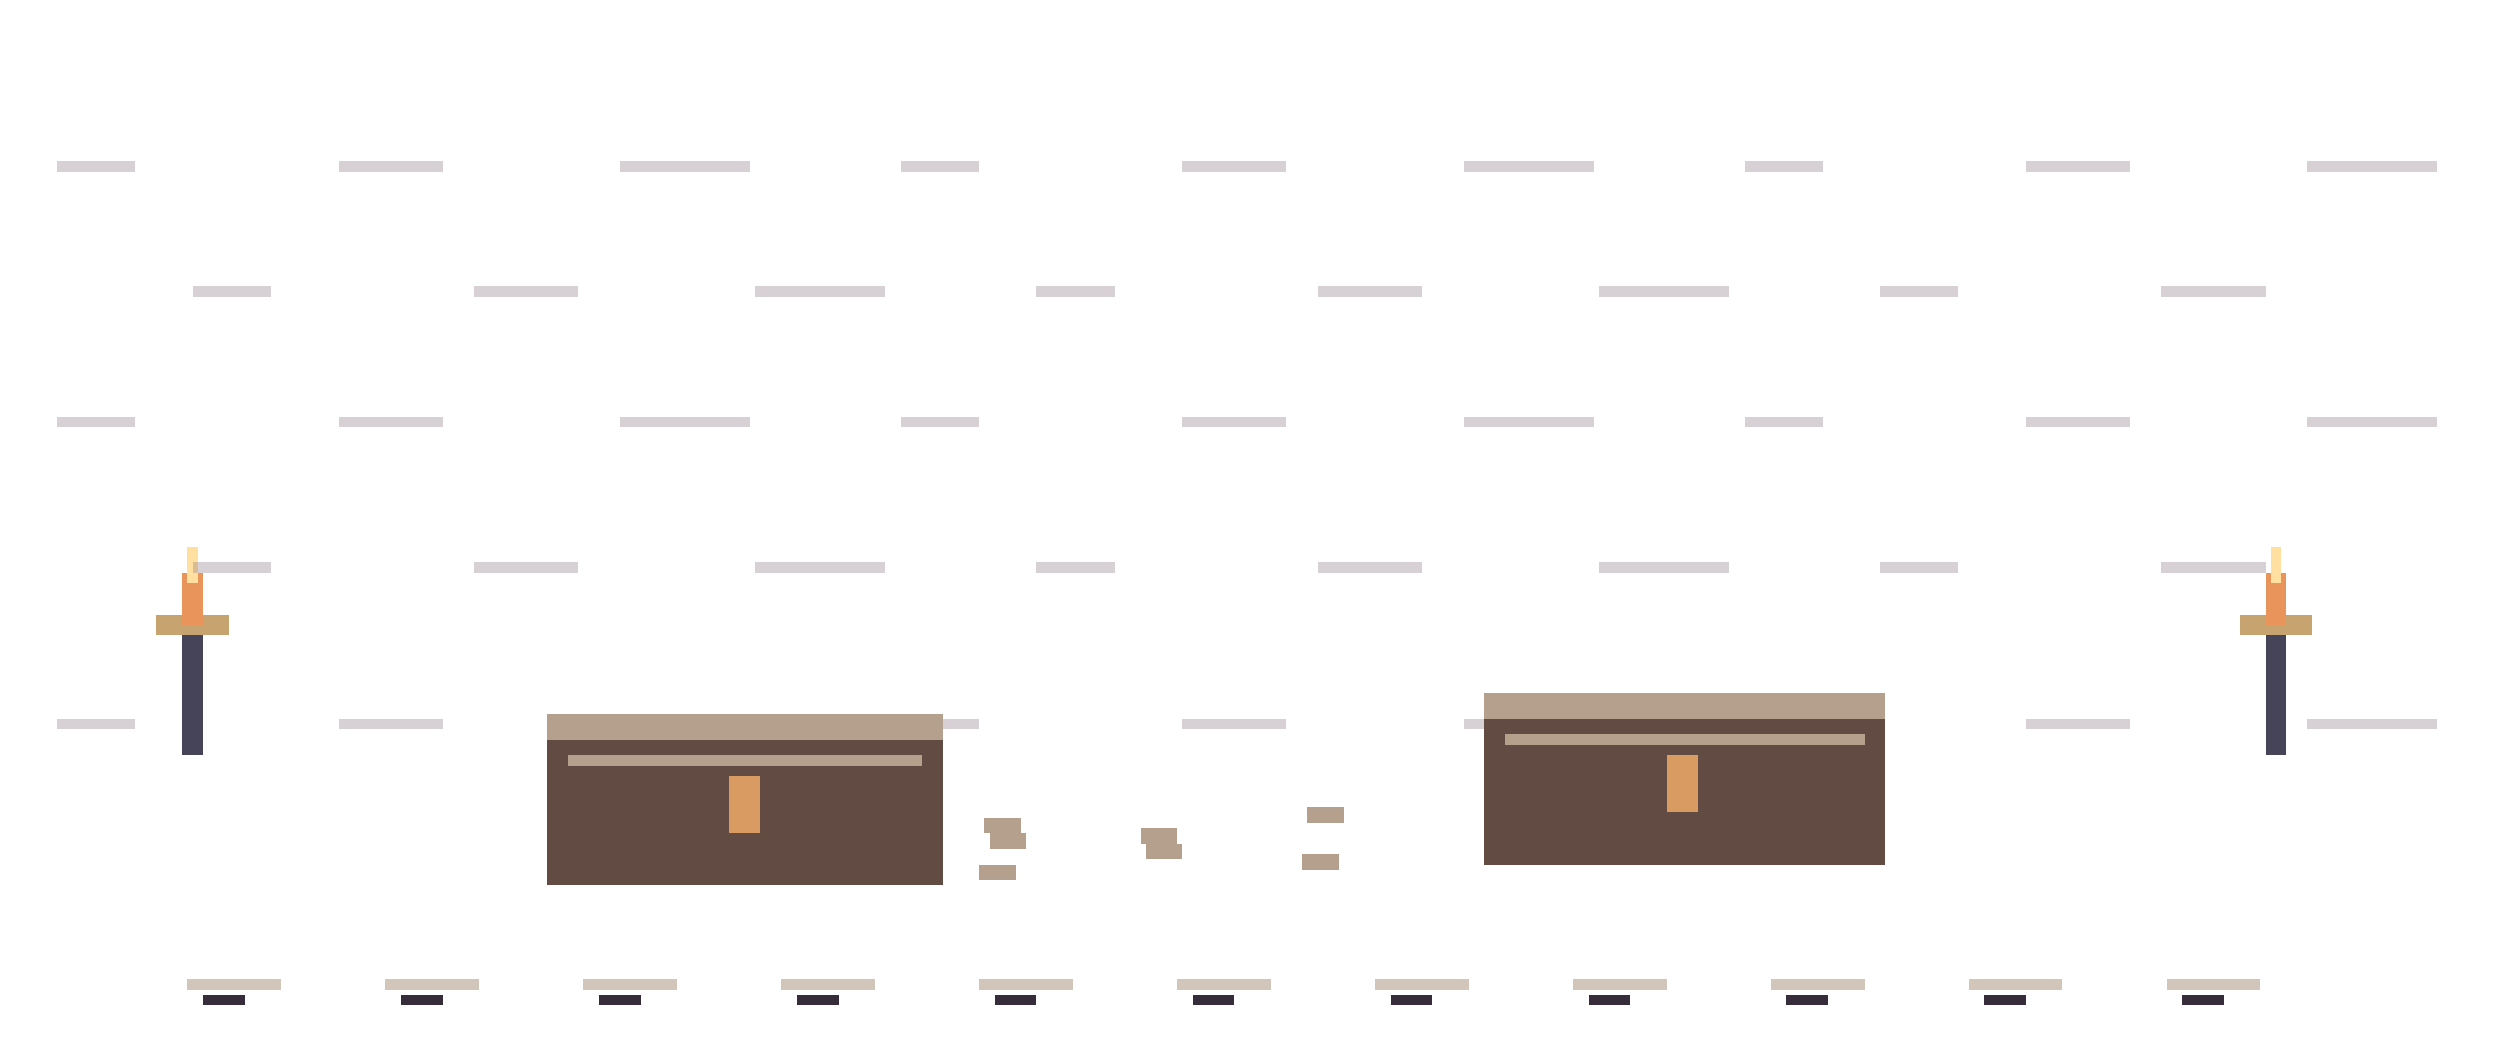
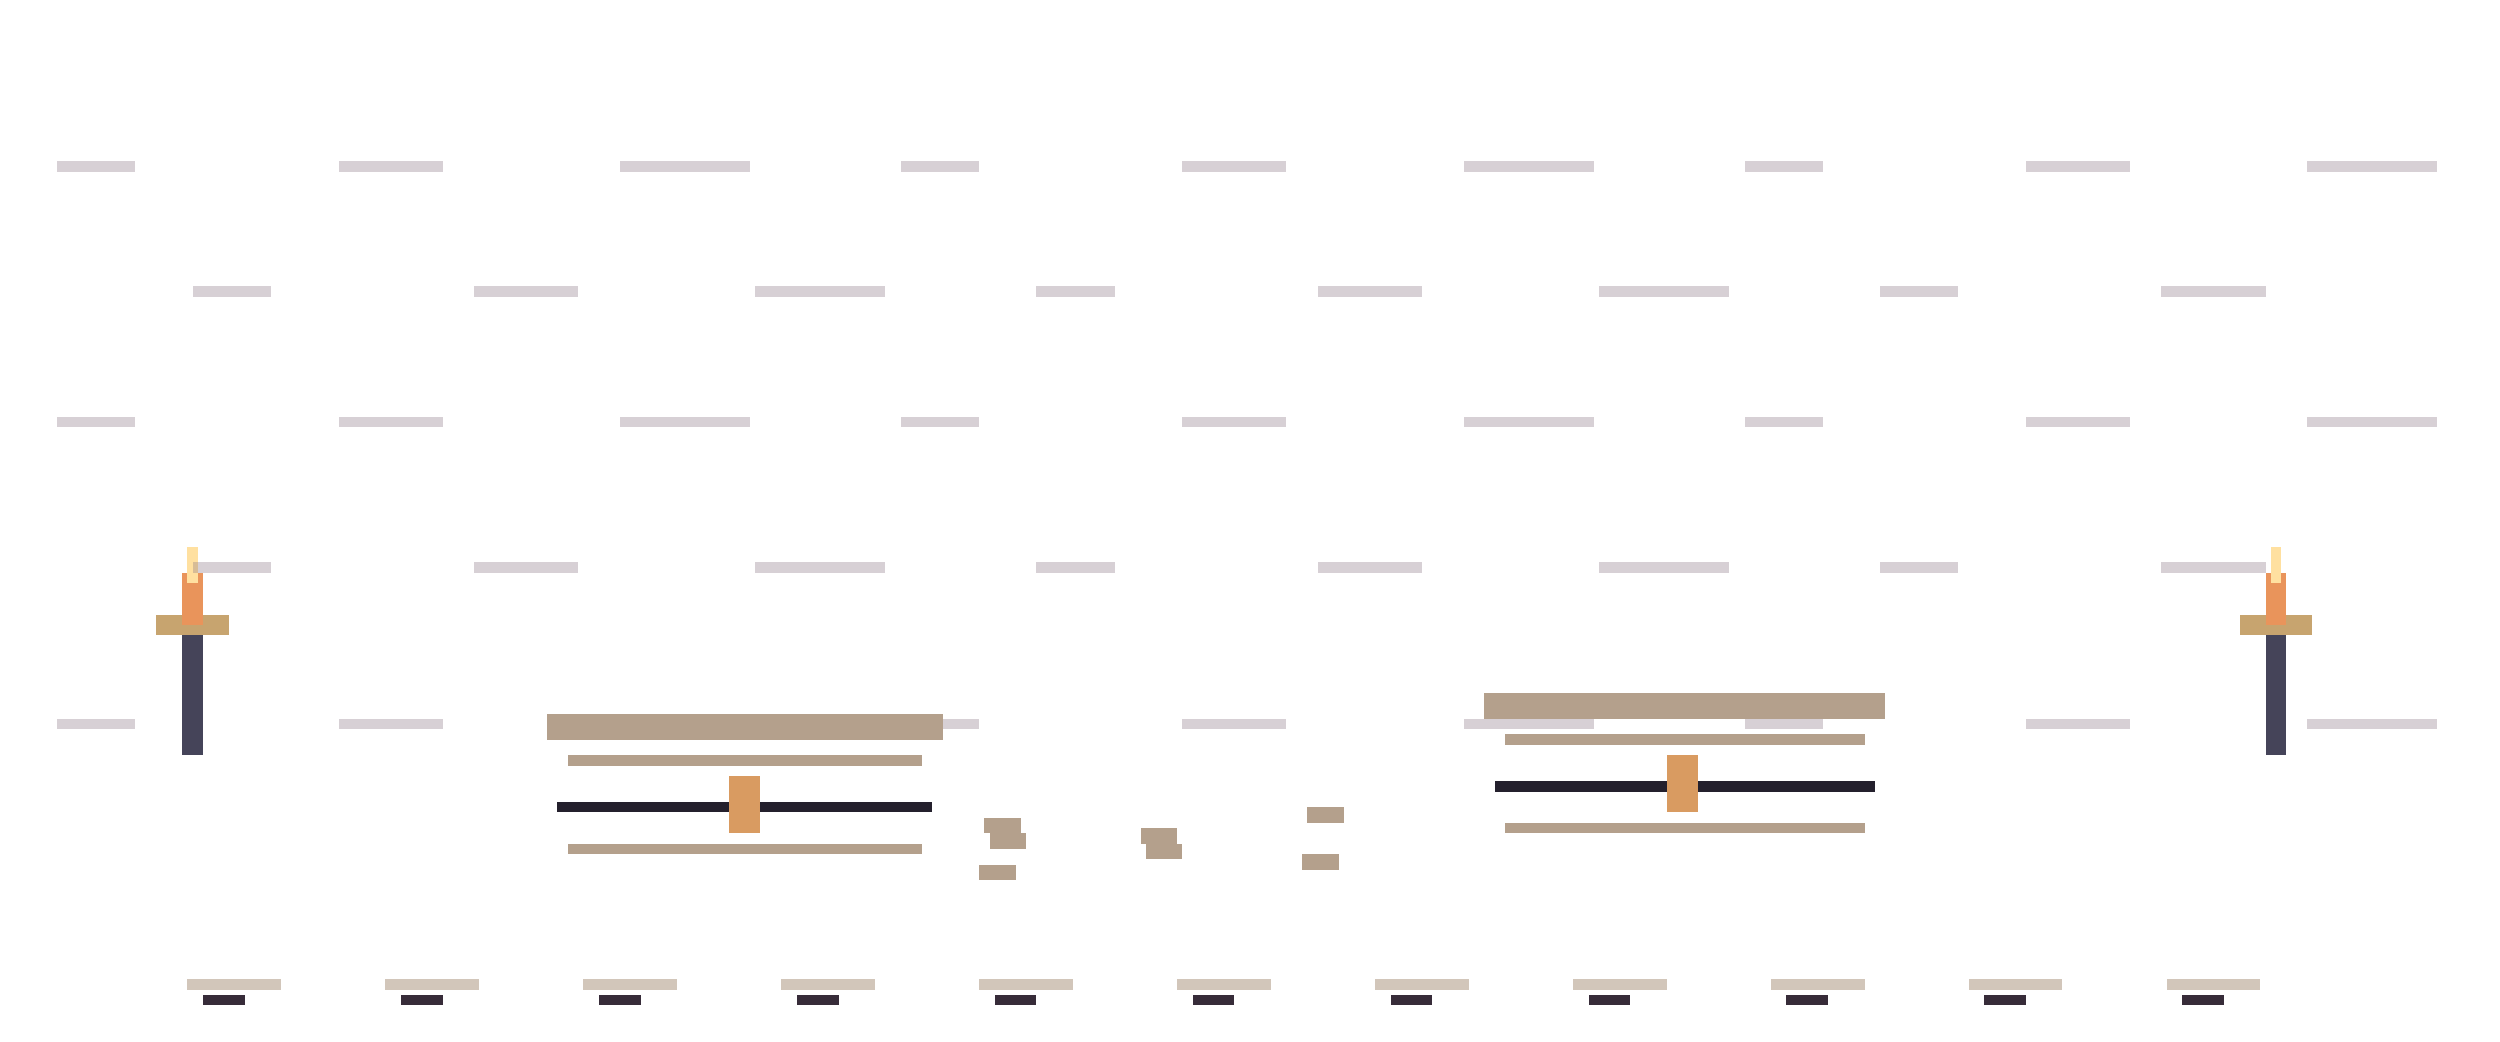
<svg xmlns="http://www.w3.org/2000/svg" viewBox="0 0 480 200" shape-rendering="crispEdges">
  <rect x="35" y="118" width="4" height="27" fill="#454459" />
  <rect x="30" y="118" width="14" height="4" fill="#c7a46f" />
  <rect x="35" y="110" width="4" height="10" fill="#e9945b" />
  <rect x="36" y="105" width="2" height="7" fill="#ffe0a0" />
  <rect x="435" y="118" width="4" height="27" fill="#454459" />
  <rect x="430" y="118" width="14" height="4" fill="#c7a46f" />
  <rect x="435" y="110" width="4" height="10" fill="#e9945b" />
  <rect x="436" y="105" width="2" height="7" fill="#ffe0a0" />
  <rect x="11" y="31" width="15" height="2" fill="#8b7583" opacity=".34" />
  <rect x="65" y="31" width="20" height="2" fill="#8b7583" opacity=".34" />
  <rect x="119" y="31" width="25" height="2" fill="#8b7583" opacity=".34" />
  <rect x="173" y="31" width="15" height="2" fill="#8b7583" opacity=".34" />
  <rect x="227" y="31" width="20" height="2" fill="#8b7583" opacity=".34" />
  <rect x="281" y="31" width="25" height="2" fill="#8b7583" opacity=".34" />
  <rect x="335" y="31" width="15" height="2" fill="#8b7583" opacity=".34" />
  <rect x="389" y="31" width="20" height="2" fill="#8b7583" opacity=".34" />
  <rect x="443" y="31" width="25" height="2" fill="#8b7583" opacity=".34" />
  <rect x="37" y="55" width="15" height="2" fill="#8b7583" opacity=".34" />
  <rect x="91" y="55" width="20" height="2" fill="#8b7583" opacity=".34" />
  <rect x="145" y="55" width="25" height="2" fill="#8b7583" opacity=".34" />
  <rect x="199" y="55" width="15" height="2" fill="#8b7583" opacity=".34" />
  <rect x="253" y="55" width="20" height="2" fill="#8b7583" opacity=".34" />
  <rect x="307" y="55" width="25" height="2" fill="#8b7583" opacity=".34" />
  <rect x="361" y="55" width="15" height="2" fill="#8b7583" opacity=".34" />
  <rect x="415" y="55" width="20" height="2" fill="#8b7583" opacity=".34" />
  <rect x="11" y="80" width="15" height="2" fill="#8b7583" opacity=".34" />
  <rect x="65" y="80" width="20" height="2" fill="#8b7583" opacity=".34" />
  <rect x="119" y="80" width="25" height="2" fill="#8b7583" opacity=".34" />
  <rect x="173" y="80" width="15" height="2" fill="#8b7583" opacity=".34" />
  <rect x="227" y="80" width="20" height="2" fill="#8b7583" opacity=".34" />
  <rect x="281" y="80" width="25" height="2" fill="#8b7583" opacity=".34" />
  <rect x="335" y="80" width="15" height="2" fill="#8b7583" opacity=".34" />
  <rect x="389" y="80" width="20" height="2" fill="#8b7583" opacity=".34" />
  <rect x="443" y="80" width="25" height="2" fill="#8b7583" opacity=".34" />
  <rect x="37" y="108" width="15" height="2" fill="#8b7583" opacity=".34" />
  <rect x="91" y="108" width="20" height="2" fill="#8b7583" opacity=".34" />
  <rect x="145" y="108" width="25" height="2" fill="#8b7583" opacity=".34" />
  <rect x="199" y="108" width="15" height="2" fill="#8b7583" opacity=".34" />
  <rect x="253" y="108" width="20" height="2" fill="#8b7583" opacity=".34" />
  <rect x="307" y="108" width="25" height="2" fill="#8b7583" opacity=".34" />
  <rect x="361" y="108" width="15" height="2" fill="#8b7583" opacity=".34" />
  <rect x="415" y="108" width="20" height="2" fill="#8b7583" opacity=".34" />
  <rect x="11" y="138" width="15" height="2" fill="#8b7583" opacity=".34" />
  <rect x="65" y="138" width="20" height="2" fill="#8b7583" opacity=".34" />
  <rect x="119" y="138" width="25" height="2" fill="#8b7583" opacity=".34" />
  <rect x="173" y="138" width="15" height="2" fill="#8b7583" opacity=".34" />
  <rect x="227" y="138" width="20" height="2" fill="#8b7583" opacity=".34" />
  <rect x="281" y="138" width="25" height="2" fill="#8b7583" opacity=".34" />
  <rect x="335" y="138" width="15" height="2" fill="#8b7583" opacity=".34" />
  <rect x="389" y="138" width="20" height="2" fill="#8b7583" opacity=".34" />
  <rect x="443" y="138" width="25" height="2" fill="#8b7583" opacity=".34" />
  <rect x="36" y="188" width="18" height="2" fill="#b4a08c" opacity=".6" />
  <rect x="39" y="191" width="8" height="2" fill="#372c39" />
  <rect x="74" y="188" width="18" height="2" fill="#b4a08c" opacity=".6" />
  <rect x="77" y="191" width="8" height="2" fill="#372c39" />
  <rect x="112" y="188" width="18" height="2" fill="#b4a08c" opacity=".6" />
  <rect x="115" y="191" width="8" height="2" fill="#372c39" />
  <rect x="150" y="188" width="18" height="2" fill="#b4a08c" opacity=".6" />
  <rect x="153" y="191" width="8" height="2" fill="#372c39" />
  <rect x="188" y="188" width="18" height="2" fill="#b4a08c" opacity=".6" />
  <rect x="191" y="191" width="8" height="2" fill="#372c39" />
  <rect x="226" y="188" width="18" height="2" fill="#b4a08c" opacity=".6" />
  <rect x="229" y="191" width="8" height="2" fill="#372c39" />
  <rect x="264" y="188" width="18" height="2" fill="#b4a08c" opacity=".6" />
  <rect x="267" y="191" width="8" height="2" fill="#372c39" />
  <rect x="302" y="188" width="18" height="2" fill="#b4a08c" opacity=".6" />
  <rect x="305" y="191" width="8" height="2" fill="#372c39" />
  <rect x="340" y="188" width="18" height="2" fill="#b4a08c" opacity=".6" />
  <rect x="343" y="191" width="8" height="2" fill="#372c39" />
  <rect x="378" y="188" width="18" height="2" fill="#b4a08c" opacity=".6" />
  <rect x="381" y="191" width="8" height="2" fill="#372c39" />
  <rect x="416" y="188" width="18" height="2" fill="#b4a08c" opacity=".6" />
  <rect x="419" y="191" width="8" height="2" fill="#372c39" />
-   <rect x="105" y="137" width="76" height="33" fill="#624b42" />
+   <rect x="105" y="137" width="76" height="3" fill="#b4a08c" />
+   <rect x="107" y="154" width="72" height="2" fill="#24202d" />
+   <rect x="109" y="162" width="68" height="2" fill="#b4a08c" />
  <rect x="105" y="137" width="76" height="5" fill="#b4a08c" />
  <rect x="109" y="145" width="68" height="2" fill="#b4a08c" />
  <rect x="140" y="149" width="6" height="11" fill="#d99b61" />
-   <rect x="285" y="133" width="77" height="33" fill="#624b42" />
+   <rect x="285" y="133" width="77" height="3" fill="#b4a08c" />
+   <rect x="287" y="150" width="73" height="2" fill="#24202d" />
+   <rect x="289" y="158" width="69" height="2" fill="#b4a08c" />
  <rect x="285" y="133" width="77" height="5" fill="#b4a08c" />
  <rect x="289" y="141" width="69" height="2" fill="#b4a08c" />
  <rect x="320" y="145" width="6" height="11" fill="#d99b61" />
  <rect x="188" y="166" width="7" height="3" fill="#b4a08c" />
  <rect x="219" y="159" width="7" height="3" fill="#b4a08c" />
  <rect x="250" y="164" width="7" height="3" fill="#b4a08c" />
  <rect x="189" y="157" width="7" height="3" fill="#b4a08c" />
  <rect x="220" y="162" width="7" height="3" fill="#b4a08c" />
  <rect x="251" y="155" width="7" height="3" fill="#b4a08c" />
  <rect x="190" y="160" width="7" height="3" fill="#b4a08c" />
</svg>
